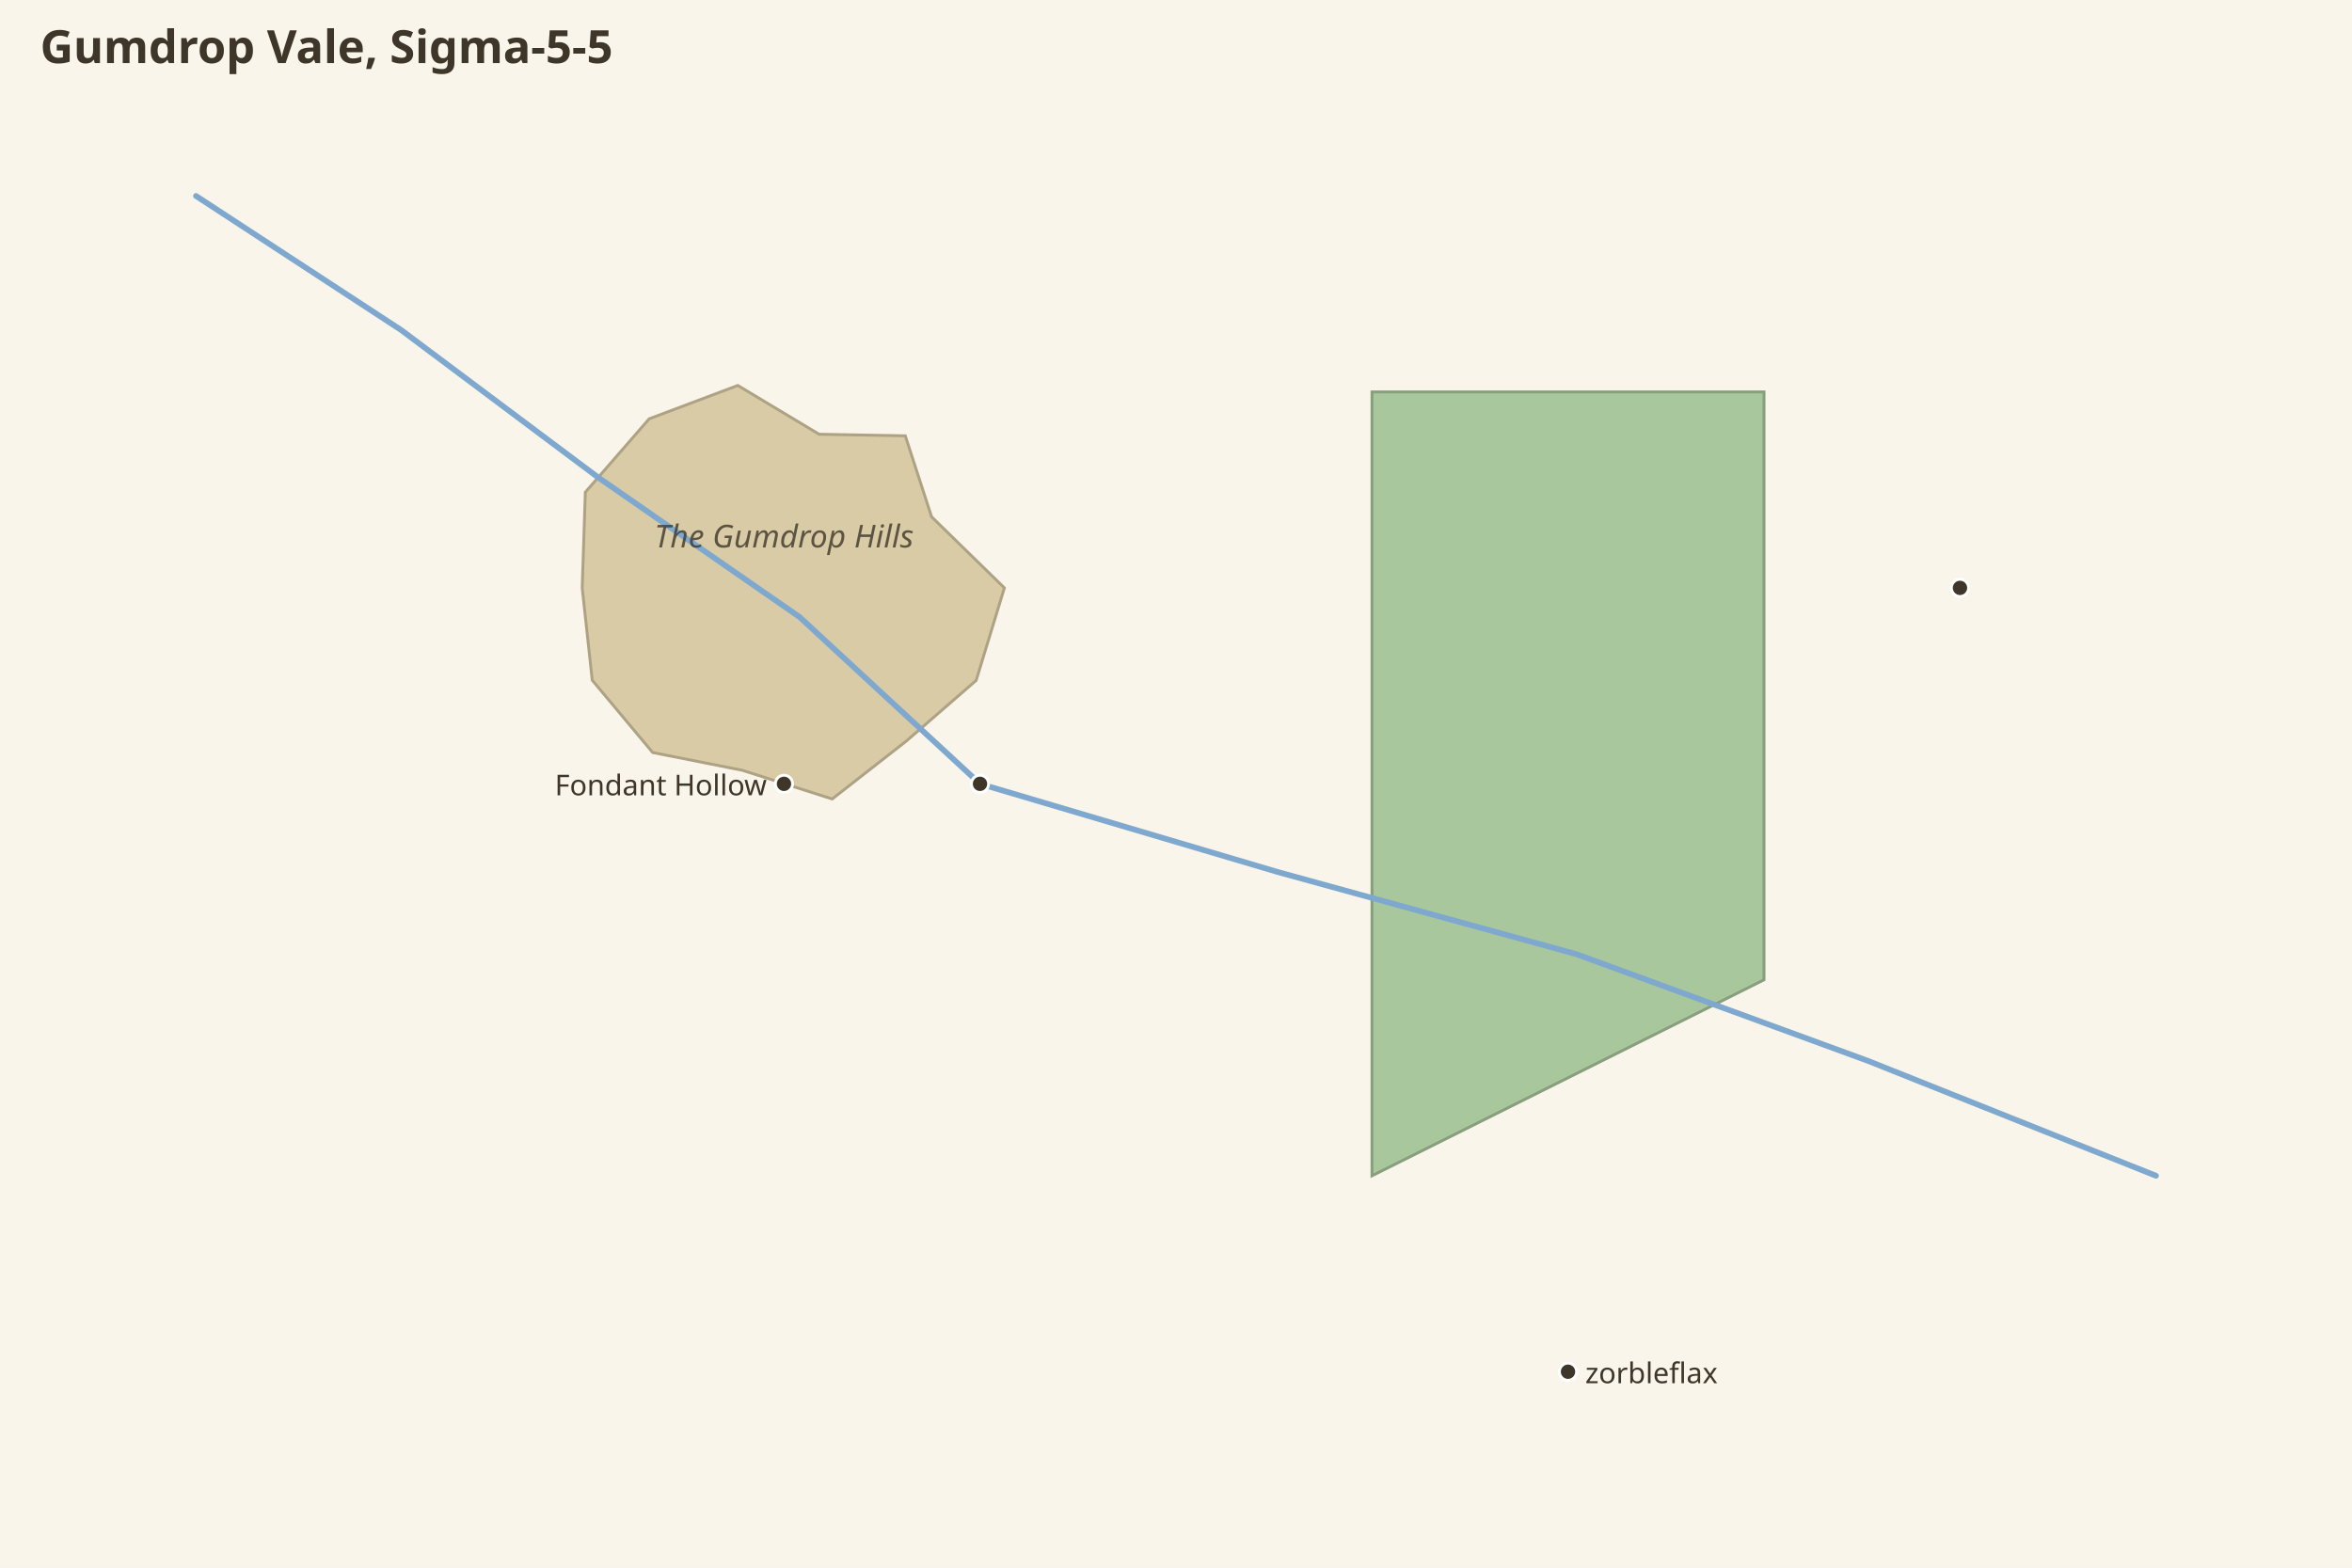
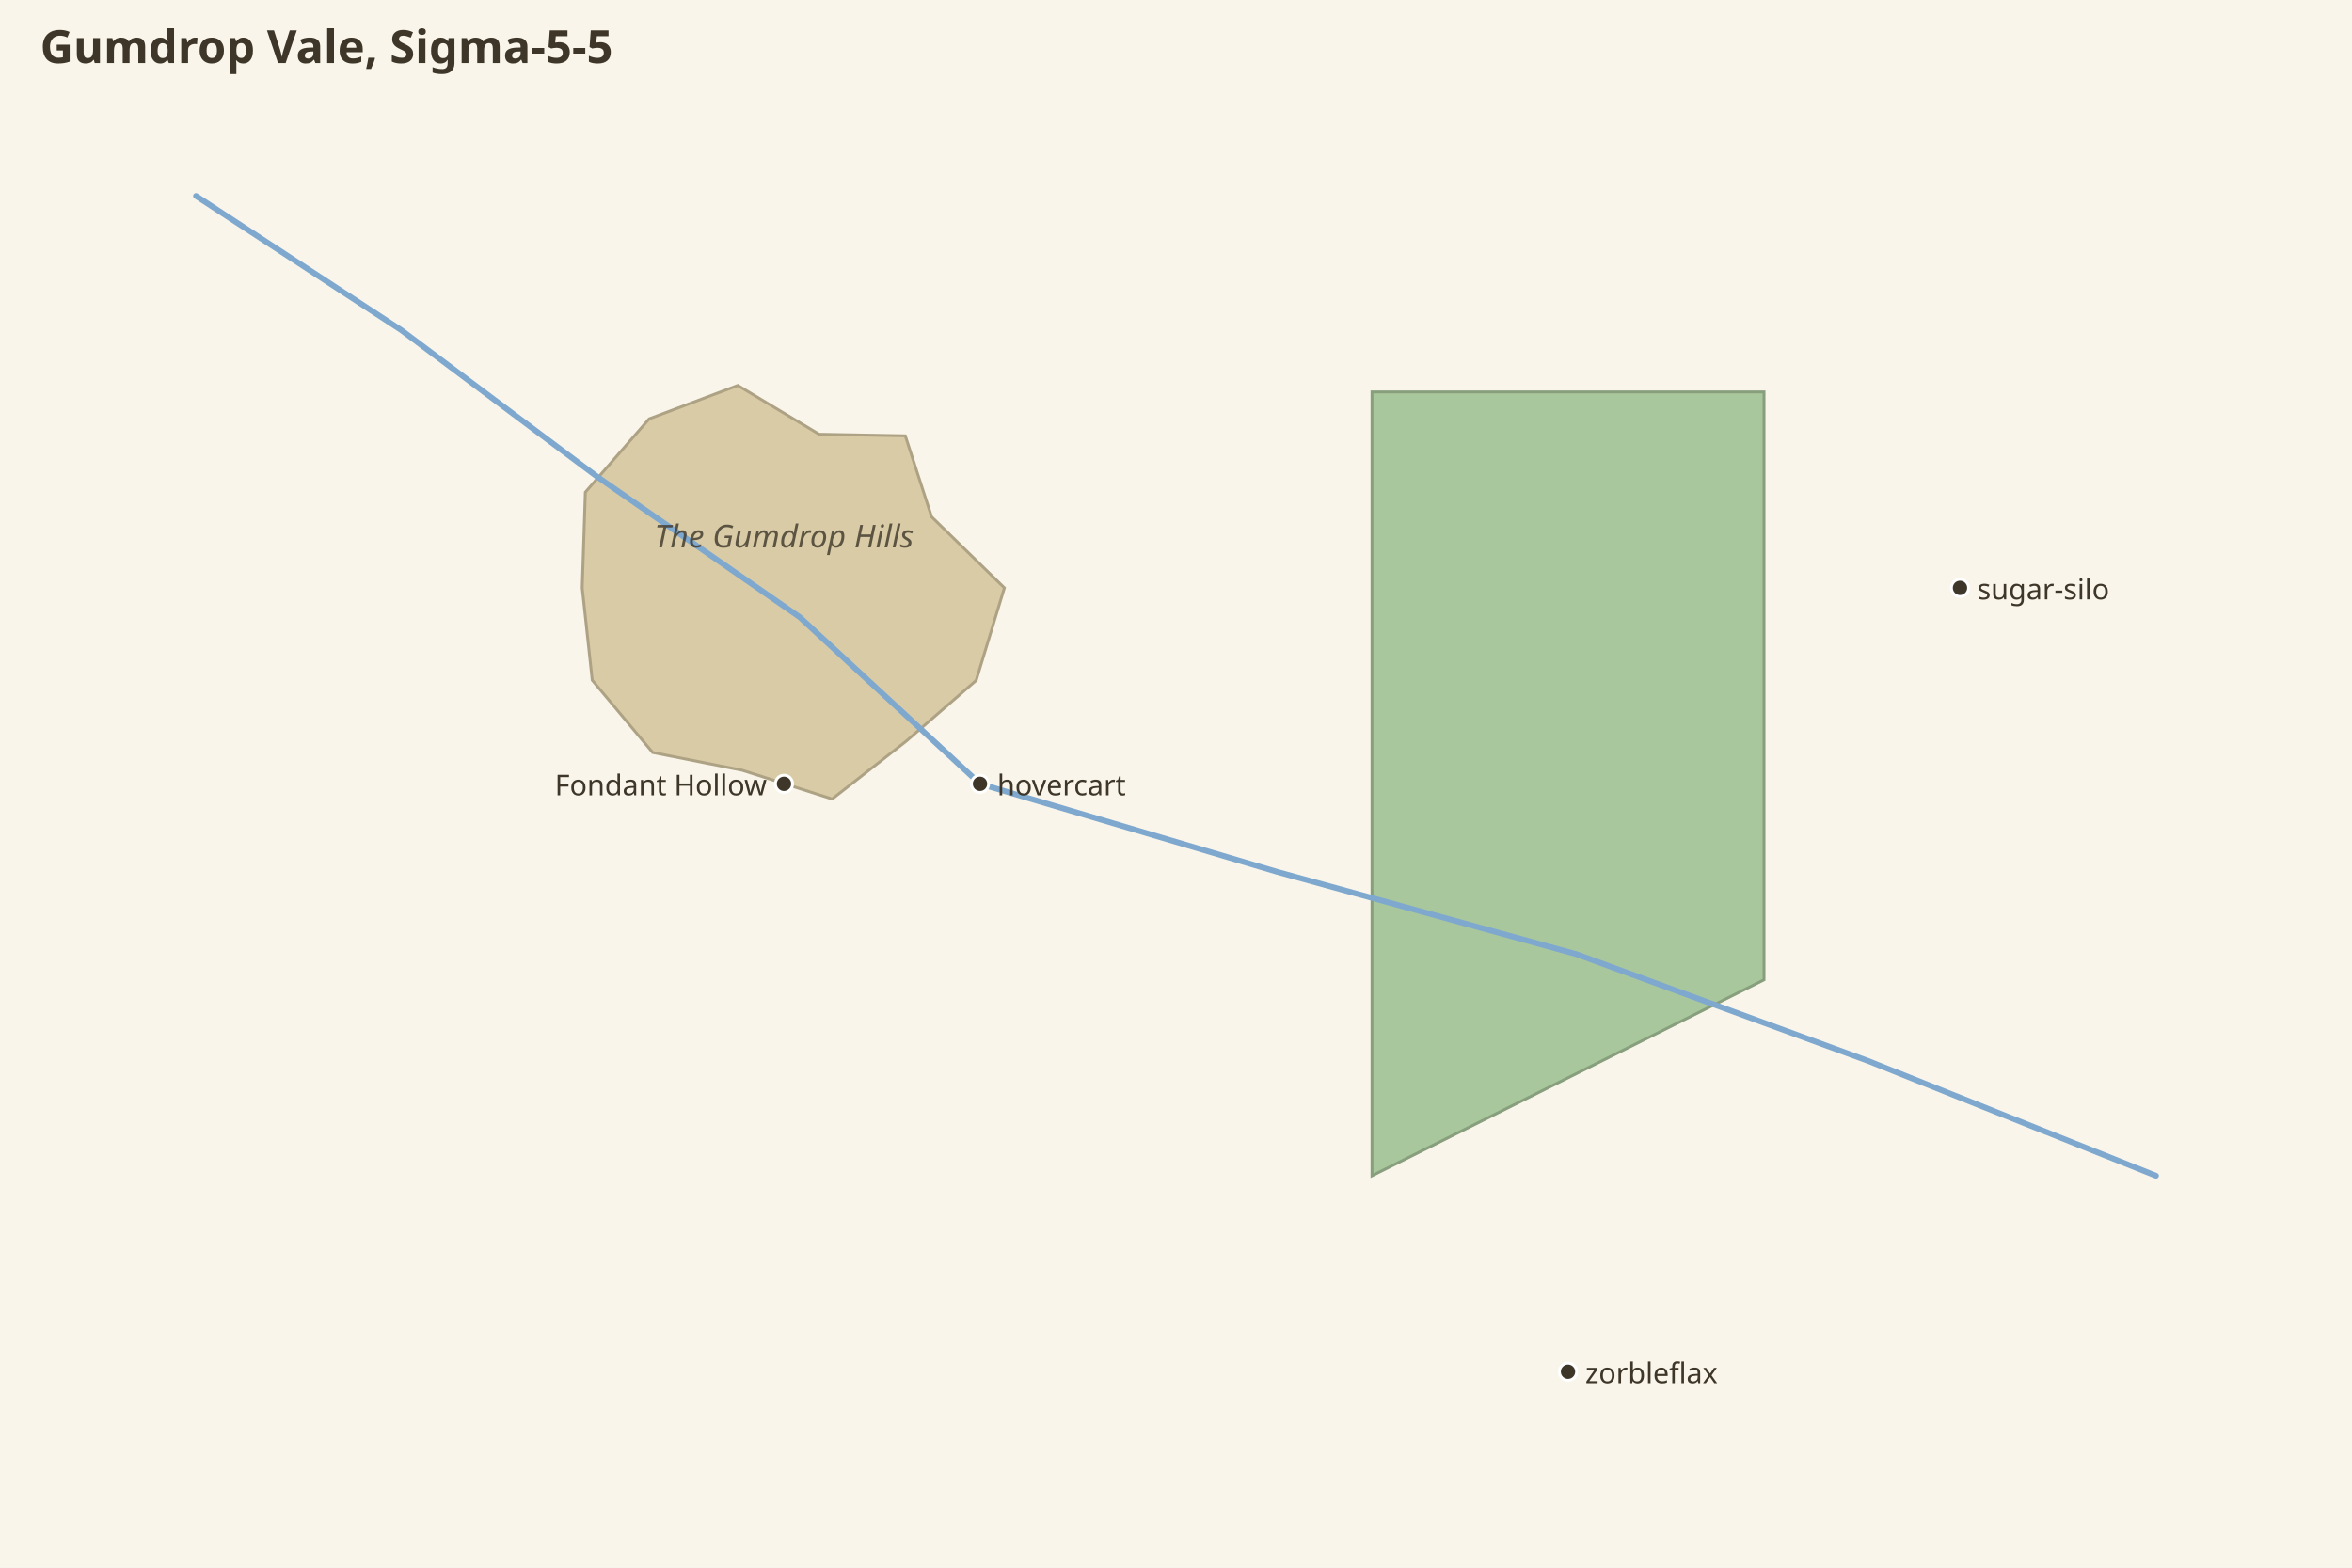
<svg xmlns="http://www.w3.org/2000/svg" viewBox="0 0 820 546.67" width="820" height="546.67" font-family="sans-serif">
  <rect x="0" y="0" width="820" height="546.67" fill="#f9f5ea" />
  <g id="cd-gumdrop-vale-sigma-5-5-the-gumdrop-hills">
    <polygon points="350.17,205 340.33,237.27 315.95,258.44 290.13,278.61 258.81,268.61 227.55,262.41 206.48,237.2 202.98,205 204.07,171.64 226.32,146.05 257.22,134.41 285.56,151.42 315.62,151.97 324.79,180.22" fill="#d9cba6" stroke="#aea285" stroke-width="1" />
  </g>
  <g>
    <polygon points="478.33,136.67 615,136.67 615,341.67 478.33,410" fill="#a9c79c" stroke="#879f7d" stroke-width="1" />
  </g>
  <g>
    <polyline points="68.33,68.33 139.91,115.12 208.36,166.35 278.77,215.17 341.67,273.33 445.37,304.05 549.64,332.74 651.21,369.92 751.67,410" fill="none" stroke="#7fa8cf" stroke-width="2" stroke-linejoin="round" stroke-linecap="round" />
  </g>
  <g id="cd-gumdrop-vale-sigma-5-5-fondant-hollow">
    <circle cx="273.33" cy="273.33" r="3" fill="#3d3629" stroke="#fff" stroke-width="1" />
  </g>
  <g>
    <circle cx="683.33" cy="205" r="3" fill="#3d3629" stroke="#fff" stroke-width="1" />
  </g>
  <g>
    <circle cx="341.67" cy="273.33" r="3" fill="#3d3629" stroke="#fff" stroke-width="1" />
  </g>
  <g>
    <circle cx="546.67" cy="478.33" r="3" fill="#3d3629" stroke="#fff" stroke-width="1" />
  </g>
  <text x="273.33" y="190.9" font-size="11" fill="#3d3629" opacity="0.8" text-anchor="middle" font-style="italic" font-family="sans-serif">The Gumdrop Hills</text>
  <text x="267.33" y="277.33" font-size="10" font-weight="normal" fill="#3d3629" text-anchor="end" font-family="sans-serif">Fondant Hollow</text>
+   <text x="689.33" y="209" font-size="10" font-weight="normal" fill="#3d3629" text-anchor="start" font-family="sans-serif">sugar-silo</text>
+   <text x="347.67" y="277.33" font-size="10" font-weight="normal" fill="#3d3629" text-anchor="start" font-family="sans-serif">hovercart</text>
  <text x="552.67" y="482.33" font-size="10" font-weight="normal" fill="#3d3629" text-anchor="start" font-family="sans-serif">zorbleflax</text>
  <text x="14" y="22" font-size="16" font-weight="bold" fill="#3d3629" font-family="sans-serif">Gumdrop Vale, Sigma-5-5</text>
</svg>
